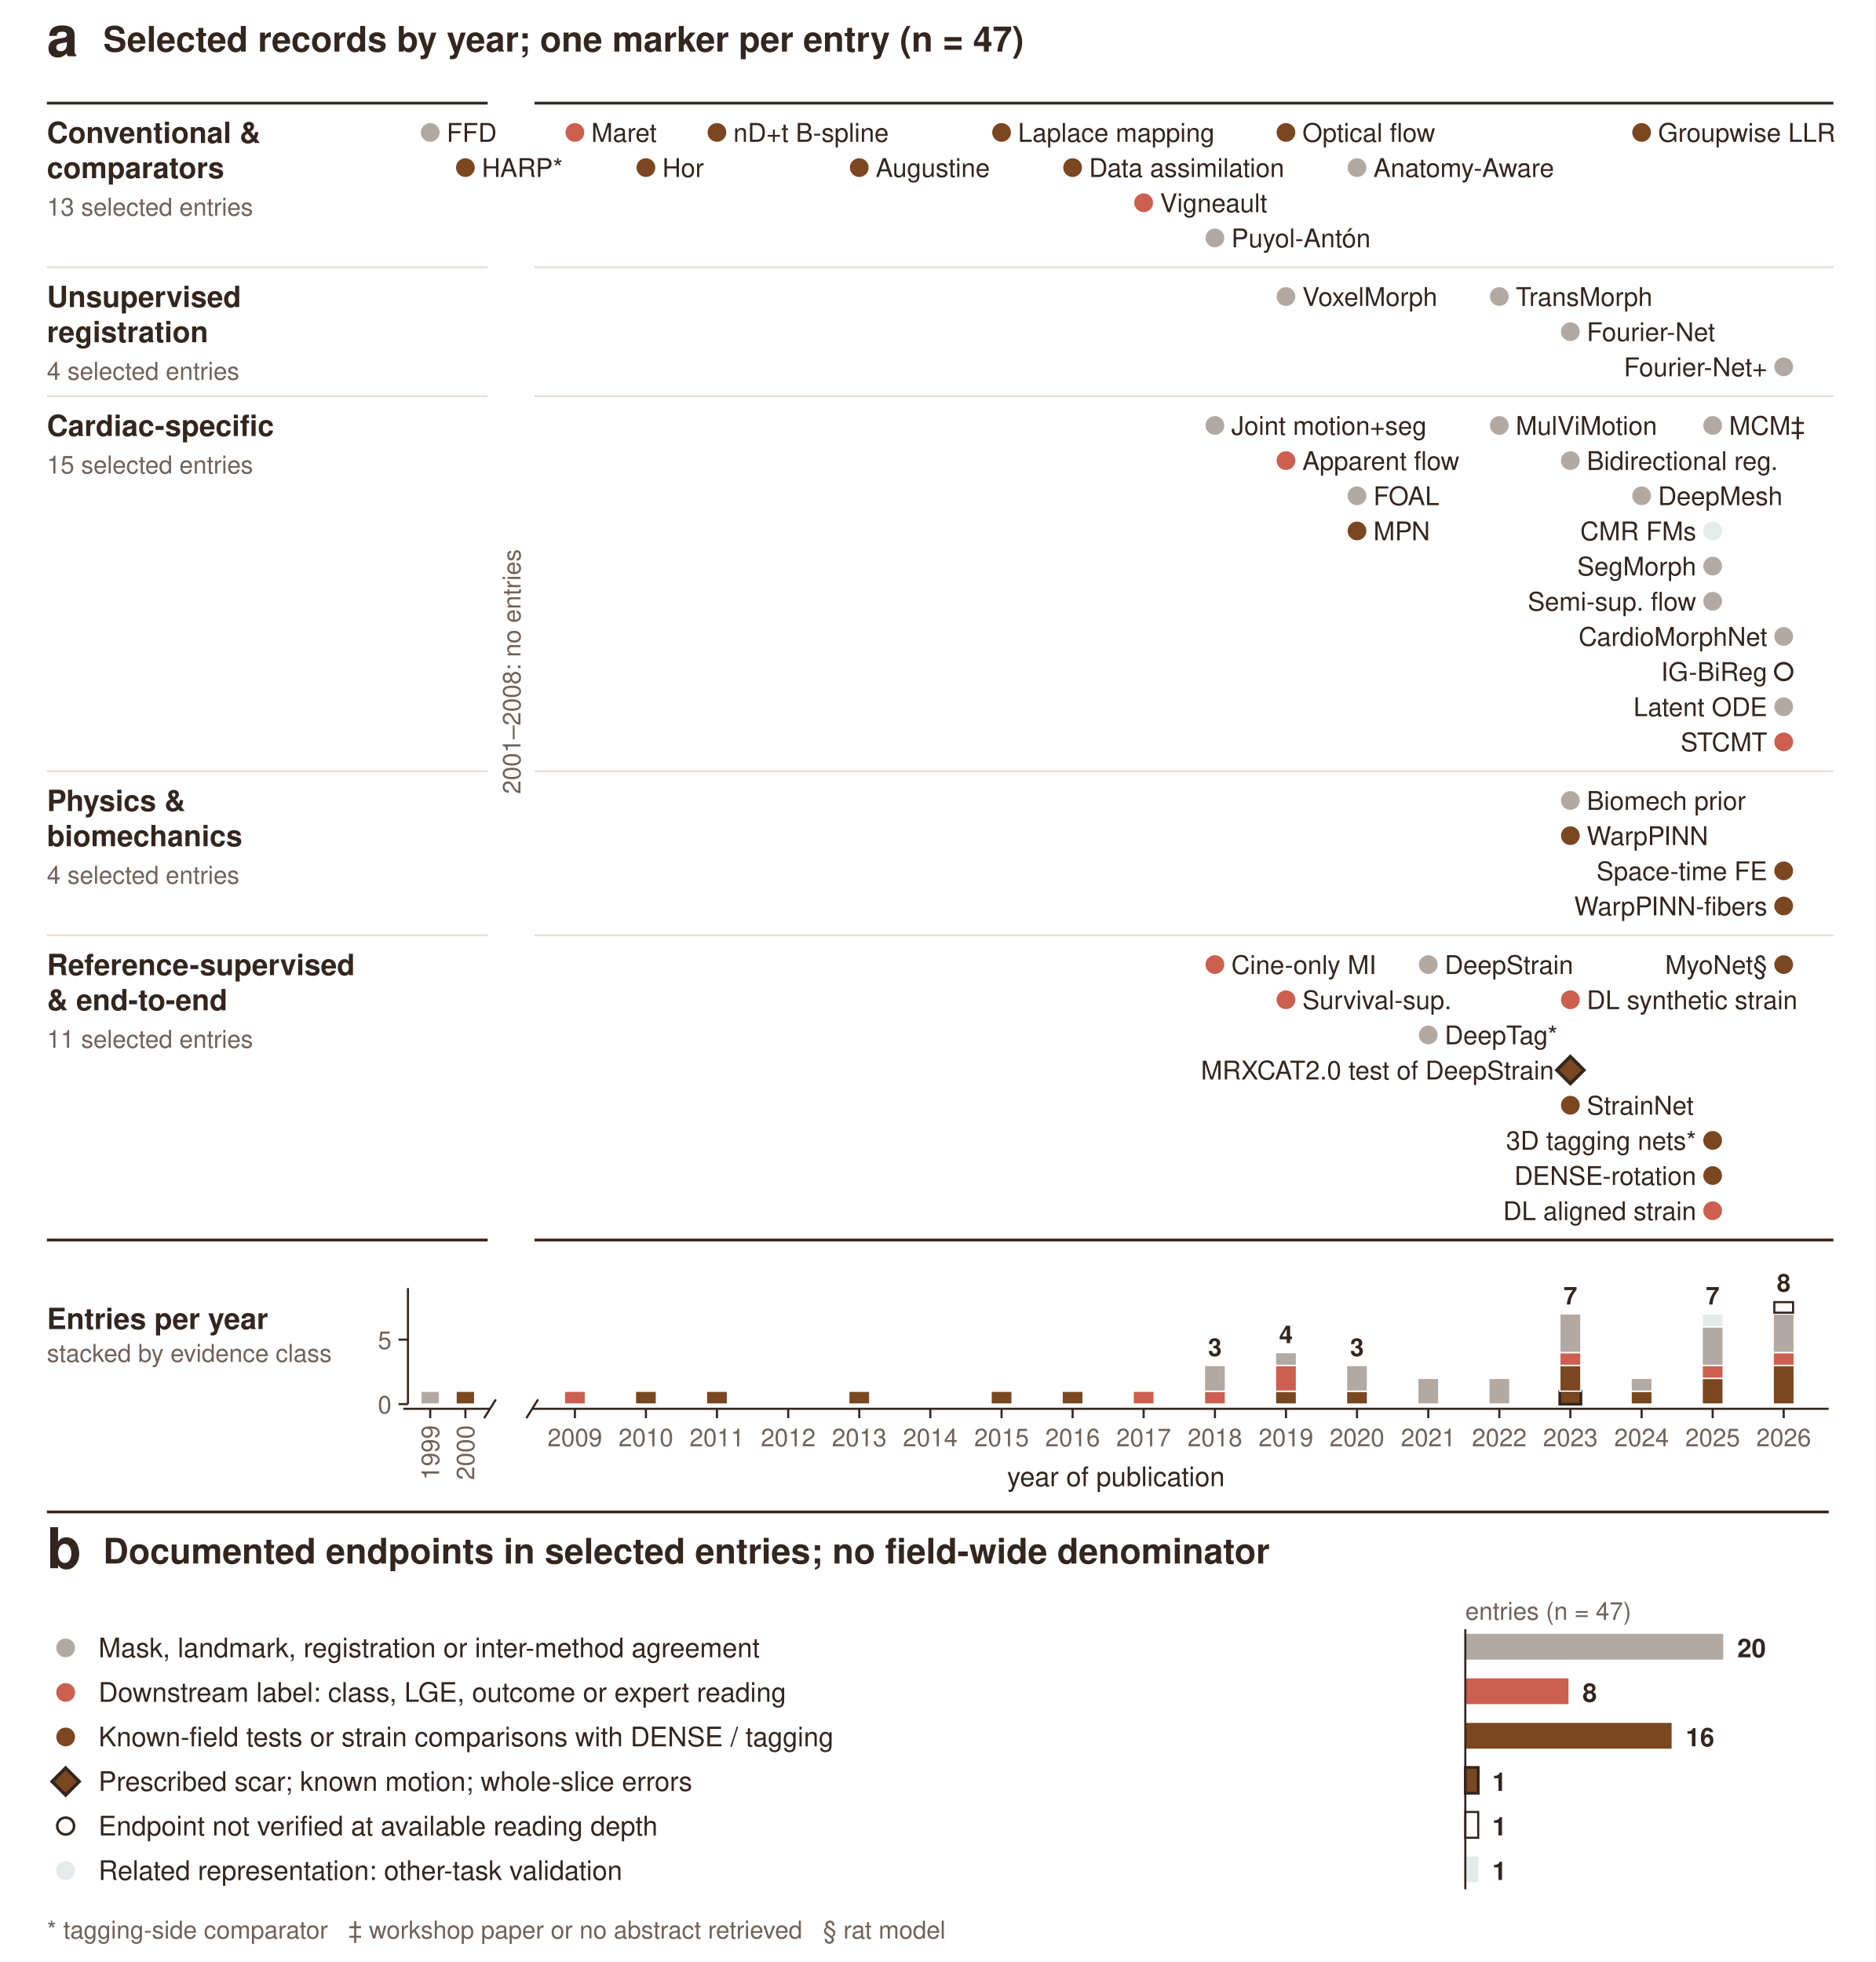
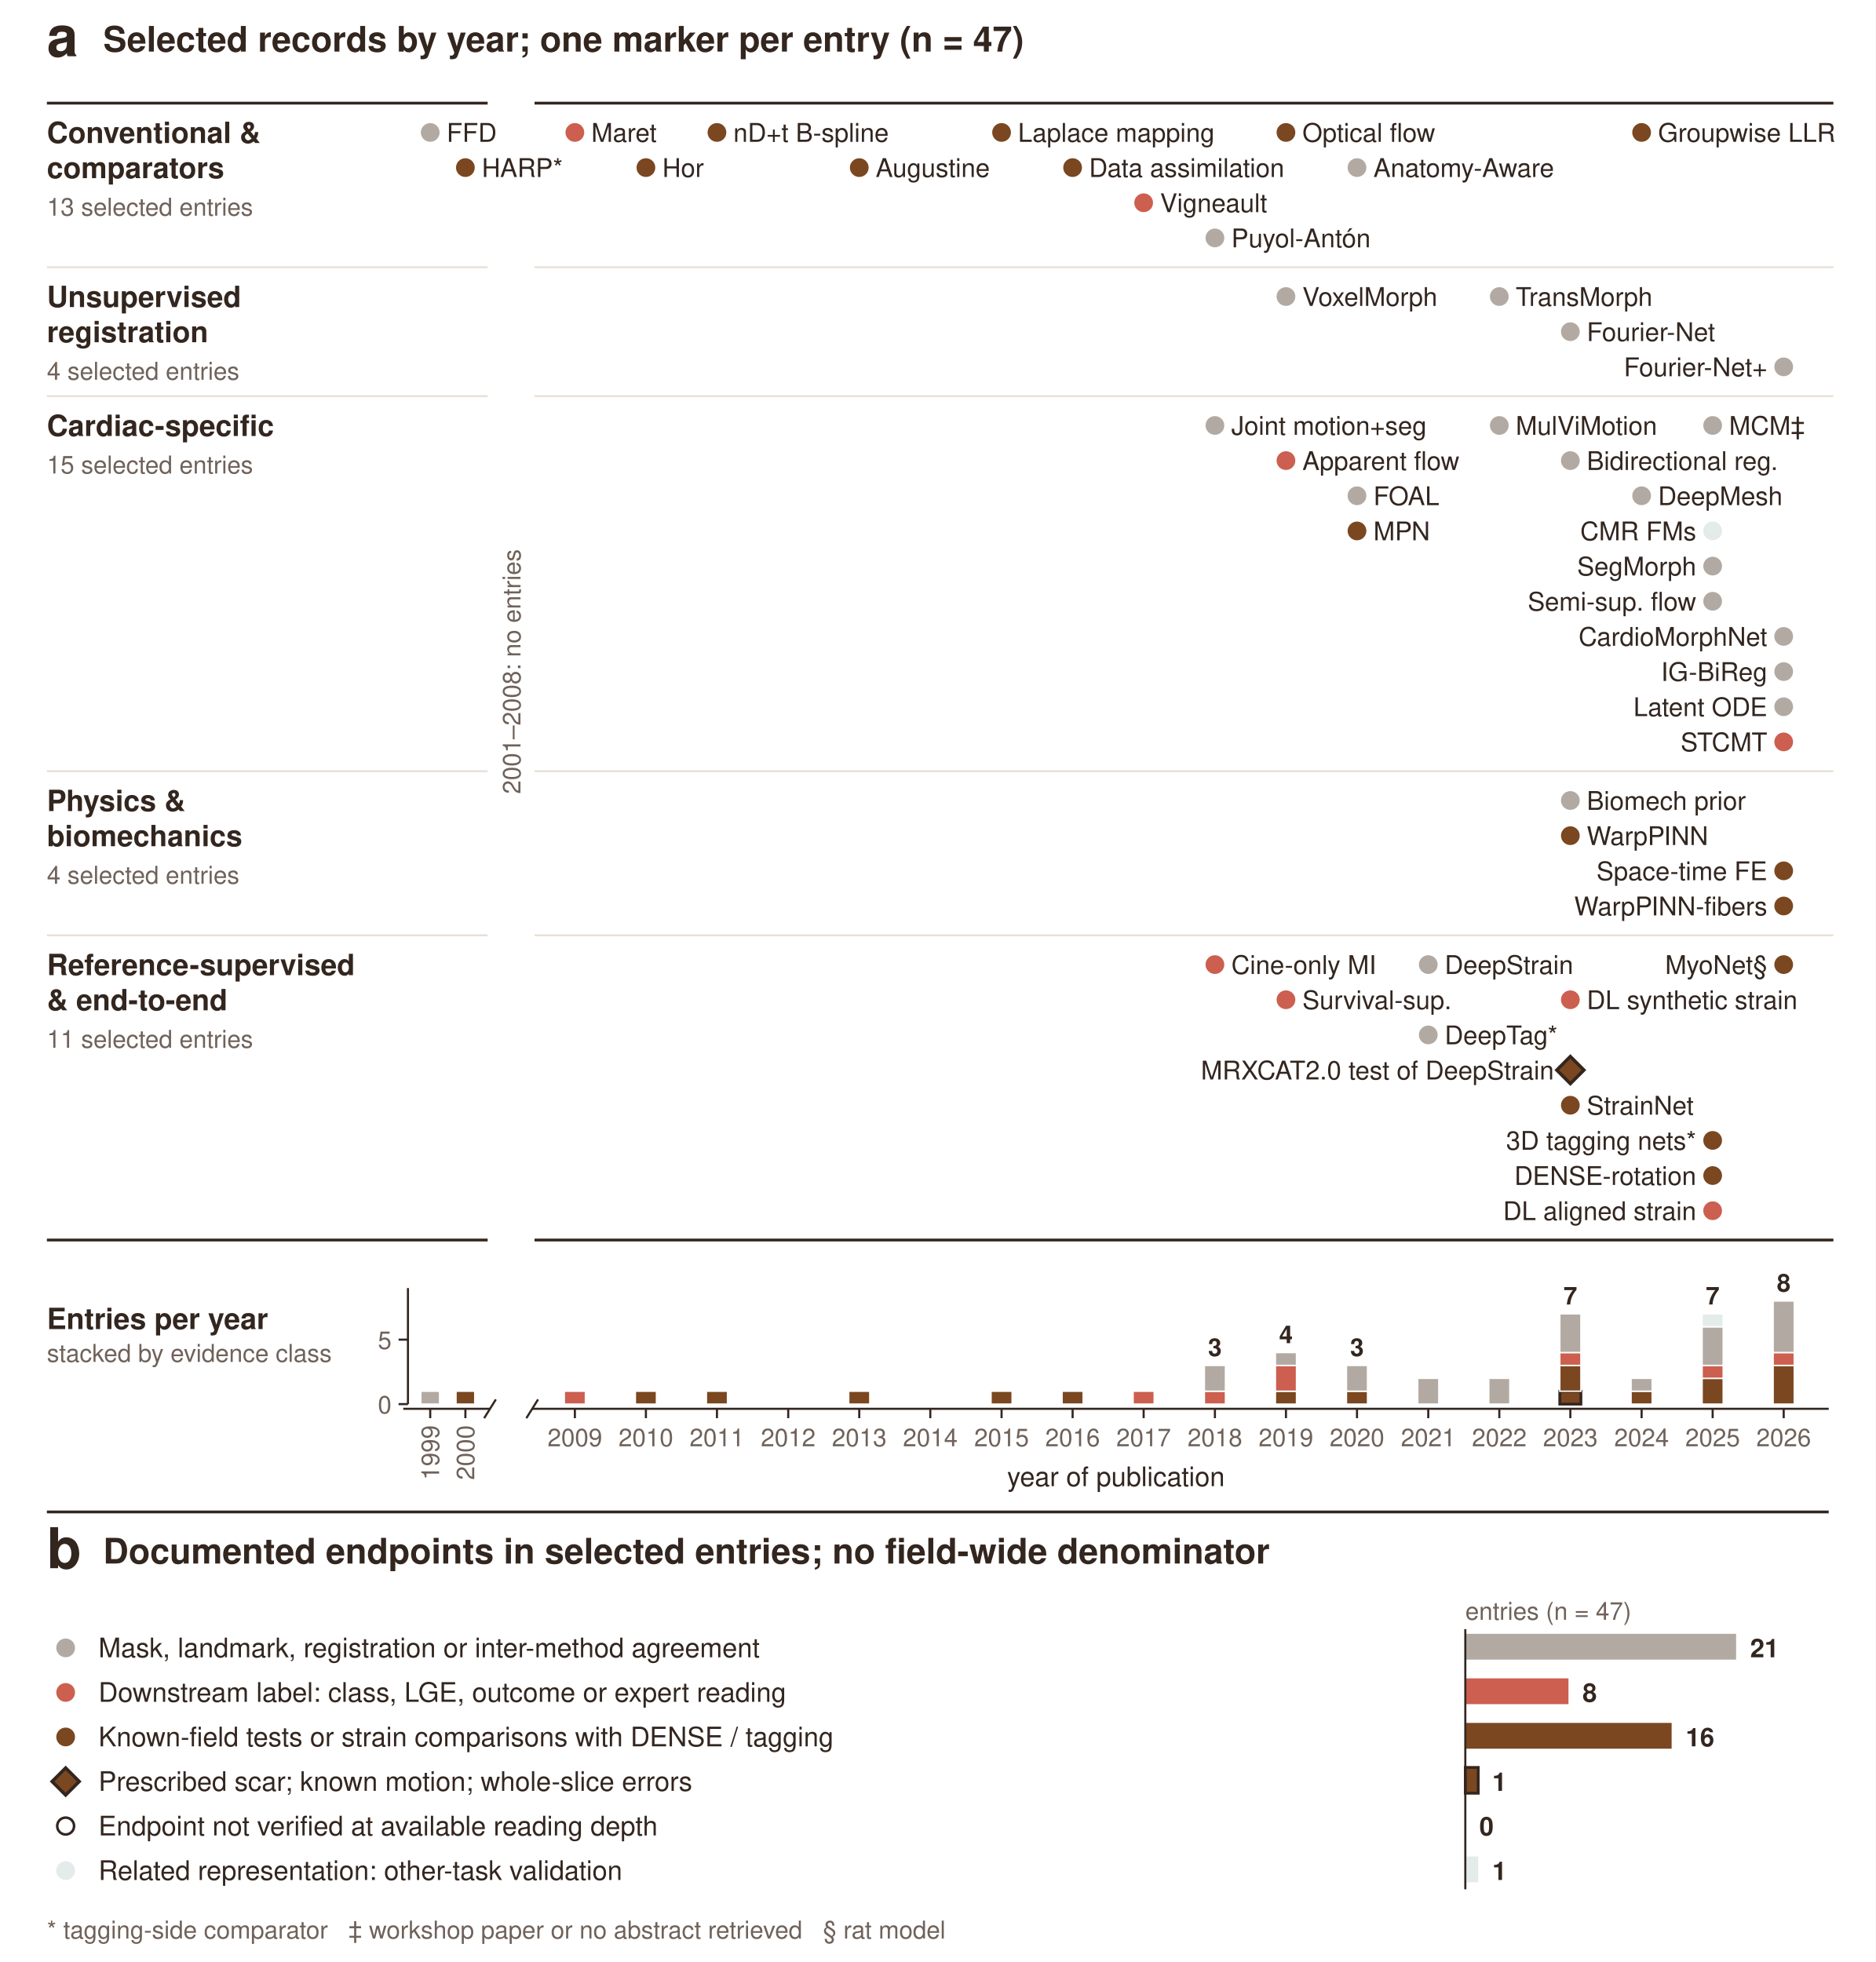
<svg xmlns="http://www.w3.org/2000/svg" width="538.583pt" height="563.492pt" viewBox="0 0 800 837.0" font-family="Helvetica, Arial, 'Liberation Sans', sans-serif">
  <defs>
    <linearGradient id="cellDirect" x1="0" y1="0" x2="1" y2="1">
      <stop offset="0" stop-color="#8D6449" />
      <stop offset="1" stop-color="#5B3E2E" />
    </linearGradient>
    <pattern id="hatchInf" width="6" height="6" patternUnits="userSpaceOnUse" patternTransform="rotate(45)">
      <rect width="6" height="6" fill="#F8E0DA" />
      <line x1="0" y1="0" x2="0" y2="6" stroke="#C0584A" stroke-width="2" />
    </pattern>
  </defs>
  <rect x="0.0" y="0.0" width="800.0" height="837.0" rx="0" fill="#FFFFFF" stroke="none" stroke-width="1.0" />
  <g transform="translate(0,0)">
    <text x="20.0" y="24.0" font-size="24" font-weight="700" fill="#33261F" text-anchor="start">a</text>
    <text x="44.0" y="22.0" font-size="15" font-weight="700" fill="#33261F" text-anchor="start">Selected records by year; one marker per entry (n = 47)</text>
    <line x1="20.0" y1="44.0" x2="208.0" y2="44.0" stroke="#33261F" stroke-width="1.2" />
    <line x1="228.0" y1="44.0" x2="782.0" y2="44.0" stroke="#33261F" stroke-width="1.2" />
    <text x="20.0" y="61.0" font-size="12.5" font-weight="700" fill="#33261F" text-anchor="start">Conventional &amp;</text>
    <text x="20.0" y="76.0" font-size="12.5" font-weight="700" fill="#33261F" text-anchor="start">comparators</text>
    <text x="20.0" y="92.0" font-size="10.5" font-weight="400" fill="#6F625A" text-anchor="start">13 selected entries</text>
    <circle cx="183.5" cy="56.5" r="4.0" fill="#B2AAA2" stroke="none" stroke-width="1.0" />
    <text x="190.5" y="60.5" font-size="11.0" font-weight="400" fill="#33261F" text-anchor="start">FFD</text>
    <circle cx="198.5" cy="71.5" r="4.0" fill="#7A4720" stroke="none" stroke-width="1.0" />
    <text x="205.5" y="75.5" font-size="11.0" font-weight="400" fill="#33261F" text-anchor="start">HARP*</text>
    <circle cx="305.8" cy="56.5" r="4.0" fill="#7A4720" stroke="none" stroke-width="1.0" />
    <text x="312.8" y="60.5" font-size="11.0" font-weight="400" fill="#33261F" text-anchor="start">nD+t B-spline</text>
    <circle cx="518.2" cy="101.5" r="4.0" fill="#B2AAA2" stroke="none" stroke-width="1.0" />
    <text x="525.2" y="105.5" font-size="11.0" font-weight="400" fill="#33261F" text-anchor="start">Puyol-Antón</text>
    <circle cx="487.8" cy="86.5" r="4.0" fill="#CC5F4F" stroke="none" stroke-width="1.0" />
    <text x="494.8" y="90.5" font-size="11.0" font-weight="400" fill="#33261F" text-anchor="start">Vigneault</text>
    <circle cx="578.8" cy="71.5" r="4.0" fill="#B2AAA2" stroke="none" stroke-width="1.0" />
    <text x="585.8" y="75.5" font-size="11.0" font-weight="400" fill="#33261F" text-anchor="start">Anatomy-Aware</text>
    <circle cx="700.2" cy="56.5" r="4.0" fill="#7A4720" stroke="none" stroke-width="1.0" />
    <text x="707.2" y="60.5" font-size="11.0" font-weight="400" fill="#33261F" text-anchor="start">Groupwise LLR</text>
    <circle cx="245.2" cy="56.5" r="4.0" fill="#CC5F4F" stroke="none" stroke-width="1.0" />
    <text x="252.2" y="60.5" font-size="11.0" font-weight="400" fill="#33261F" text-anchor="start">Maret</text>
    <circle cx="275.5" cy="71.5" r="4.0" fill="#7A4720" stroke="none" stroke-width="1.0" />
    <text x="282.5" y="75.5" font-size="11.0" font-weight="400" fill="#33261F" text-anchor="start">Hor</text>
    <circle cx="366.5" cy="71.5" r="4.0" fill="#7A4720" stroke="none" stroke-width="1.0" />
    <text x="373.5" y="75.5" font-size="11.0" font-weight="400" fill="#33261F" text-anchor="start">Augustine</text>
    <circle cx="427.2" cy="56.5" r="4.0" fill="#7A4720" stroke="none" stroke-width="1.0" />
    <text x="434.2" y="60.5" font-size="11.0" font-weight="400" fill="#33261F" text-anchor="start">Laplace mapping</text>
    <circle cx="457.5" cy="71.5" r="4.0" fill="#7A4720" stroke="none" stroke-width="1.0" />
    <text x="464.5" y="75.5" font-size="11.0" font-weight="400" fill="#33261F" text-anchor="start">Data assimilation</text>
    <circle cx="548.5" cy="56.5" r="4.0" fill="#7A4720" stroke="none" stroke-width="1.0" />
    <text x="555.5" y="60.5" font-size="11.0" font-weight="400" fill="#33261F" text-anchor="start">Optical flow</text>
    <line x1="20.0" y1="114.0" x2="208.0" y2="114.0" stroke="#E8DFD6" stroke-width="0.8" />
    <line x1="228.0" y1="114.0" x2="782.0" y2="114.0" stroke="#E8DFD6" stroke-width="0.8" />
    <text x="20.0" y="131.0" font-size="12.5" font-weight="700" fill="#33261F" text-anchor="start">Unsupervised</text>
    <text x="20.0" y="146.0" font-size="12.5" font-weight="700" fill="#33261F" text-anchor="start">registration</text>
    <text x="20.0" y="162.0" font-size="10.5" font-weight="400" fill="#6F625A" text-anchor="start">4 selected entries</text>
    <circle cx="548.5" cy="126.5" r="4.0" fill="#B2AAA2" stroke="none" stroke-width="1.0" />
    <text x="555.5" y="130.5" font-size="11.0" font-weight="400" fill="#33261F" text-anchor="start">VoxelMorph</text>
    <circle cx="639.5" cy="126.5" r="4.0" fill="#B2AAA2" stroke="none" stroke-width="1.0" />
    <text x="646.5" y="130.5" font-size="11.0" font-weight="400" fill="#33261F" text-anchor="start">TransMorph</text>
    <circle cx="669.8" cy="141.5" r="4.0" fill="#B2AAA2" stroke="none" stroke-width="1.0" />
    <text x="676.8" y="145.5" font-size="11.0" font-weight="400" fill="#33261F" text-anchor="start">Fourier-Net</text>
    <circle cx="760.8" cy="156.5" r="4.0" fill="#B2AAA2" stroke="none" stroke-width="1.0" />
    <text x="753.8" y="160.5" font-size="11.0" font-weight="400" fill="#33261F" text-anchor="end">Fourier-Net+</text>
    <line x1="20.0" y1="169.0" x2="208.0" y2="169.0" stroke="#E8DFD6" stroke-width="0.8" />
    <line x1="228.0" y1="169.0" x2="782.0" y2="169.0" stroke="#E8DFD6" stroke-width="0.8" />
    <text x="20.0" y="186.0" font-size="12.5" font-weight="700" fill="#33261F" text-anchor="start">Cardiac-specific</text>
    <text x="20.0" y="202.0" font-size="10.5" font-weight="400" fill="#6F625A" text-anchor="start">15 selected entries</text>
    <circle cx="518.2" cy="181.5" r="4.0" fill="#B2AAA2" stroke="none" stroke-width="1.0" />
    <text x="525.2" y="185.5" font-size="11.0" font-weight="400" fill="#33261F" text-anchor="start">Joint motion+seg</text>
    <circle cx="548.5" cy="196.5" r="4.0" fill="#CC5F4F" stroke="none" stroke-width="1.0" />
    <text x="555.5" y="200.5" font-size="11.0" font-weight="400" fill="#33261F" text-anchor="start">Apparent flow</text>
    <circle cx="578.8" cy="226.5" r="4.0" fill="#7A4720" stroke="none" stroke-width="1.0" />
    <text x="585.8" y="230.5" font-size="11.0" font-weight="400" fill="#33261F" text-anchor="start">MPN</text>
    <circle cx="578.8" cy="211.5" r="4.0" fill="#B2AAA2" stroke="none" stroke-width="1.0" />
    <text x="585.8" y="215.5" font-size="11.0" font-weight="400" fill="#33261F" text-anchor="start">FOAL</text>
    <circle cx="639.5" cy="181.5" r="4.0" fill="#B2AAA2" stroke="none" stroke-width="1.0" />
    <text x="646.5" y="185.5" font-size="11.0" font-weight="400" fill="#33261F" text-anchor="start">MulViMotion</text>
    <circle cx="700.2" cy="211.5" r="4.0" fill="#B2AAA2" stroke="none" stroke-width="1.0" />
    <text x="707.2" y="215.5" font-size="11.0" font-weight="400" fill="#33261F" text-anchor="start">DeepMesh</text>
    <circle cx="730.5" cy="181.5" r="4.0" fill="#B2AAA2" stroke="none" stroke-width="1.0" />
    <text x="737.5" y="185.5" font-size="11.0" font-weight="400" fill="#33261F" text-anchor="start">MCM‡</text>
    <circle cx="730.5" cy="226.5" r="4.0" fill="#E3ECEA" stroke="none" stroke-width="1.0" />
    <text x="723.5" y="230.5" font-size="11.0" font-weight="400" fill="#33261F" text-anchor="end">CMR FMs</text>
    <circle cx="730.5" cy="256.5" r="4.0" fill="#B2AAA2" stroke="none" stroke-width="1.0" />
    <text x="723.5" y="260.5" font-size="11.0" font-weight="400" fill="#33261F" text-anchor="end">Semi-sup. flow</text>
    <circle cx="760.8" cy="271.5" r="4.0" fill="#B2AAA2" stroke="none" stroke-width="1.0" />
    <text x="753.8" y="275.5" font-size="11.0" font-weight="400" fill="#33261F" text-anchor="end">CardioMorphNet</text>
    <circle cx="760.8" cy="301.5" r="4.0" fill="#B2AAA2" stroke="none" stroke-width="1.0" />
    <text x="753.8" y="305.5" font-size="11.0" font-weight="400" fill="#33261F" text-anchor="end">Latent ODE</text>
    <circle cx="760.8" cy="316.5" r="4.0" fill="#CC5F4F" stroke="none" stroke-width="1.0" />
    <text x="753.8" y="320.5" font-size="11.0" font-weight="400" fill="#33261F" text-anchor="end">STCMT</text>
    <circle cx="669.8" cy="196.5" r="4.0" fill="#B2AAA2" stroke="none" stroke-width="1.0" />
    <text x="676.8" y="200.5" font-size="11.0" font-weight="400" fill="#33261F" text-anchor="start">Bidirectional reg.</text>
    <circle cx="730.5" cy="241.5" r="4.0" fill="#B2AAA2" stroke="none" stroke-width="1.0" />
    <text x="723.5" y="245.5" font-size="11.0" font-weight="400" fill="#33261F" text-anchor="end">SegMorph</text>
-     <circle cx="760.8" cy="286.5" r="3.6" fill="#FFFFFF" stroke="#33261F" stroke-width="1.1" />
+     <circle cx="760.8" cy="286.5" r="4.0" fill="#B2AAA2" stroke="none" stroke-width="1.0" />
    <text x="753.8" y="290.5" font-size="11.0" font-weight="400" fill="#33261F" text-anchor="end">IG-BiReg</text>
    <line x1="20.0" y1="329.0" x2="208.0" y2="329.0" stroke="#E8DFD6" stroke-width="0.8" />
    <line x1="228.0" y1="329.0" x2="782.0" y2="329.0" stroke="#E8DFD6" stroke-width="0.8" />
    <text x="20.0" y="346.0" font-size="12.5" font-weight="700" fill="#33261F" text-anchor="start">Physics &amp;</text>
    <text x="20.0" y="361.0" font-size="12.5" font-weight="700" fill="#33261F" text-anchor="start">biomechanics</text>
    <text x="20.0" y="377.0" font-size="10.5" font-weight="400" fill="#6F625A" text-anchor="start">4 selected entries</text>
    <circle cx="669.8" cy="341.5" r="4.0" fill="#B2AAA2" stroke="none" stroke-width="1.0" />
    <text x="676.8" y="345.5" font-size="11.0" font-weight="400" fill="#33261F" text-anchor="start">Biomech prior</text>
    <circle cx="669.8" cy="356.5" r="4.0" fill="#7A4720" stroke="none" stroke-width="1.0" />
    <text x="676.8" y="360.5" font-size="11.0" font-weight="400" fill="#33261F" text-anchor="start">WarpPINN</text>
    <circle cx="760.8" cy="386.5" r="4.0" fill="#7A4720" stroke="none" stroke-width="1.0" />
    <text x="753.8" y="390.5" font-size="11.0" font-weight="400" fill="#33261F" text-anchor="end">WarpPINN-fibers</text>
    <circle cx="760.8" cy="371.5" r="4.0" fill="#7A4720" stroke="none" stroke-width="1.0" />
    <text x="753.8" y="375.5" font-size="11.0" font-weight="400" fill="#33261F" text-anchor="end">Space-time FE</text>
    <line x1="20.0" y1="399.0" x2="208.0" y2="399.0" stroke="#E8DFD6" stroke-width="0.8" />
    <line x1="228.0" y1="399.0" x2="782.0" y2="399.0" stroke="#E8DFD6" stroke-width="0.8" />
    <text x="20.0" y="416.0" font-size="12.5" font-weight="700" fill="#33261F" text-anchor="start">Reference-supervised</text>
    <text x="20.0" y="431.0" font-size="12.5" font-weight="700" fill="#33261F" text-anchor="start">&amp; end-to-end</text>
    <text x="20.0" y="447.0" font-size="10.5" font-weight="400" fill="#6F625A" text-anchor="start">11 selected entries</text>
    <circle cx="518.2" cy="411.5" r="4.0" fill="#CC5F4F" stroke="none" stroke-width="1.0" />
    <text x="525.2" y="415.5" font-size="11.0" font-weight="400" fill="#33261F" text-anchor="start">Cine-only MI</text>
    <circle cx="548.5" cy="426.5" r="4.0" fill="#CC5F4F" stroke="none" stroke-width="1.0" />
    <text x="555.5" y="430.5" font-size="11.0" font-weight="400" fill="#33261F" text-anchor="start">Survival-sup.</text>
    <circle cx="609.2" cy="441.5" r="4.0" fill="#B2AAA2" stroke="none" stroke-width="1.0" />
    <text x="616.2" y="445.5" font-size="11.0" font-weight="400" fill="#33261F" text-anchor="start">DeepTag*</text>
    <circle cx="609.2" cy="411.5" r="4.0" fill="#B2AAA2" stroke="none" stroke-width="1.0" />
    <text x="616.2" y="415.5" font-size="11.0" font-weight="400" fill="#33261F" text-anchor="start">DeepStrain</text>
    <path d="M669.8 450.7 L675.6 456.5 L669.8 462.3 L664.0 456.5 Z" stroke="#33261F" stroke-width="1.4" fill="#7A4720" />
    <text x="662.8" y="460.5" font-size="11.0" font-weight="400" fill="#33261F" text-anchor="end">MRXCAT2.0 test of DeepStrain</text>
    <circle cx="669.8" cy="471.5" r="4.0" fill="#7A4720" stroke="none" stroke-width="1.0" />
    <text x="676.8" y="475.5" font-size="11.0" font-weight="400" fill="#33261F" text-anchor="start">StrainNet</text>
    <circle cx="669.8" cy="426.5" r="4.0" fill="#CC5F4F" stroke="none" stroke-width="1.0" />
    <text x="676.8" y="430.5" font-size="11.0" font-weight="400" fill="#33261F" text-anchor="start">DL synthetic strain</text>
    <circle cx="730.5" cy="486.5" r="4.0" fill="#7A4720" stroke="none" stroke-width="1.0" />
    <text x="723.5" y="490.5" font-size="11.0" font-weight="400" fill="#33261F" text-anchor="end">3D tagging nets*</text>
    <circle cx="730.5" cy="501.5" r="4.0" fill="#7A4720" stroke="none" stroke-width="1.0" />
    <text x="723.5" y="505.5" font-size="11.0" font-weight="400" fill="#33261F" text-anchor="end">DENSE-rotation</text>
    <circle cx="730.5" cy="516.5" r="4.0" fill="#CC5F4F" stroke="none" stroke-width="1.0" />
    <text x="723.5" y="520.5" font-size="11.0" font-weight="400" fill="#33261F" text-anchor="end">DL aligned strain</text>
    <circle cx="760.8" cy="411.5" r="4.0" fill="#7A4720" stroke="none" stroke-width="1.0" />
    <text x="753.8" y="415.5" font-size="11.0" font-weight="400" fill="#33261F" text-anchor="end">MyoNet§</text>
    <line x1="20.0" y1="529.0" x2="208.0" y2="529.0" stroke="#33261F" stroke-width="1.2" />
    <line x1="228.0" y1="529.0" x2="782.0" y2="529.0" stroke="#33261F" stroke-width="1.2" />
    <text transform="translate(222.0,286.5) rotate(-90)" font-size="10.5" fill="#6F625A" text-anchor="middle">2001–2008: no entries</text>
    <text x="20.0" y="567.0" font-size="12.5" font-weight="700" fill="#33261F" text-anchor="start">Entries per year</text>
    <text x="20.0" y="581.0" font-size="10.5" font-weight="400" fill="#6F625A" text-anchor="start">stacked by evidence class</text>
    <line x1="170.0" y1="599.0" x2="174.0" y2="599.0" stroke="#33261F" stroke-width="0.9" />
    <text x="167.0" y="603.0" font-size="10.5" font-weight="400" fill="#6F625A" text-anchor="end">0</text>
    <line x1="170.0" y1="571.5" x2="174.0" y2="571.5" stroke="#33261F" stroke-width="0.9" />
    <text x="167.0" y="575.5" font-size="10.5" font-weight="400" fill="#6F625A" text-anchor="end">5</text>
    <line x1="174.0" y1="599.0" x2="174.0" y2="549.5" stroke="#33261F" stroke-width="0.9" />
    <rect x="179.5" y="593.5" width="8.0" height="5.5" rx="0" fill="#B2AAA2" stroke="#FFFFFF" stroke-width="0.6" />
    <rect x="194.5" y="593.5" width="8.0" height="5.5" rx="0" fill="#7A4720" stroke="#FFFFFF" stroke-width="0.6" />
    <rect x="240.7" y="593.5" width="9.0" height="5.5" rx="0" fill="#CC5F4F" stroke="#FFFFFF" stroke-width="0.6" />
    <rect x="271.0" y="593.5" width="9.0" height="5.5" rx="0" fill="#7A4720" stroke="#FFFFFF" stroke-width="0.6" />
    <rect x="301.3" y="593.5" width="9.0" height="5.5" rx="0" fill="#7A4720" stroke="#FFFFFF" stroke-width="0.6" />
    <rect x="362.0" y="593.5" width="9.0" height="5.5" rx="0" fill="#7A4720" stroke="#FFFFFF" stroke-width="0.6" />
    <rect x="422.7" y="593.5" width="9.0" height="5.5" rx="0" fill="#7A4720" stroke="#FFFFFF" stroke-width="0.6" />
    <rect x="453.0" y="593.5" width="9.0" height="5.5" rx="0" fill="#7A4720" stroke="#FFFFFF" stroke-width="0.6" />
    <rect x="483.3" y="593.5" width="9.0" height="5.5" rx="0" fill="#CC5F4F" stroke="#FFFFFF" stroke-width="0.6" />
    <rect x="513.7" y="593.5" width="9.0" height="5.5" rx="0" fill="#CC5F4F" stroke="#FFFFFF" stroke-width="0.6" />
    <rect x="513.7" y="582.5" width="9.0" height="11.0" rx="0" fill="#B2AAA2" stroke="#FFFFFF" stroke-width="0.6" />
    <text x="518.2" y="578.5" font-size="10.5" font-weight="700" fill="#33261F" text-anchor="middle">3</text>
    <rect x="544.0" y="593.5" width="9.0" height="5.5" rx="0" fill="#7A4720" stroke="#FFFFFF" stroke-width="0.6" />
    <rect x="544.0" y="582.5" width="9.0" height="11.0" rx="0" fill="#CC5F4F" stroke="#FFFFFF" stroke-width="0.6" />
    <rect x="544.0" y="577.0" width="9.0" height="5.5" rx="0" fill="#B2AAA2" stroke="#FFFFFF" stroke-width="0.6" />
    <text x="548.5" y="573.0" font-size="10.5" font-weight="700" fill="#33261F" text-anchor="middle">4</text>
    <rect x="574.3" y="593.5" width="9.0" height="5.5" rx="0" fill="#7A4720" stroke="#FFFFFF" stroke-width="0.6" />
    <rect x="574.3" y="582.5" width="9.0" height="11.0" rx="0" fill="#B2AAA2" stroke="#FFFFFF" stroke-width="0.6" />
    <text x="578.8" y="578.5" font-size="10.5" font-weight="700" fill="#33261F" text-anchor="middle">3</text>
    <rect x="604.7" y="588.0" width="9.0" height="11.0" rx="0" fill="#B2AAA2" stroke="#FFFFFF" stroke-width="0.6" />
    <rect x="635.0" y="588.0" width="9.0" height="11.0" rx="0" fill="#B2AAA2" stroke="#FFFFFF" stroke-width="0.6" />
    <rect x="665.3" y="593.5" width="9.0" height="5.5" rx="0" fill="#7A4720" stroke="#33261F" stroke-width="1.2" />
    <rect x="665.3" y="582.5" width="9.0" height="11.0" rx="0" fill="#7A4720" stroke="#FFFFFF" stroke-width="0.6" />
    <rect x="665.3" y="577.0" width="9.0" height="5.5" rx="0" fill="#CC5F4F" stroke="#FFFFFF" stroke-width="0.6" />
    <rect x="665.3" y="560.5" width="9.0" height="16.5" rx="0" fill="#B2AAA2" stroke="#FFFFFF" stroke-width="0.6" />
    <text x="669.8" y="556.5" font-size="10.5" font-weight="700" fill="#33261F" text-anchor="middle">7</text>
    <rect x="695.7" y="593.5" width="9.0" height="5.5" rx="0" fill="#7A4720" stroke="#FFFFFF" stroke-width="0.6" />
    <rect x="695.7" y="588.0" width="9.0" height="5.5" rx="0" fill="#B2AAA2" stroke="#FFFFFF" stroke-width="0.6" />
    <rect x="726.0" y="588.0" width="9.0" height="11.0" rx="0" fill="#7A4720" stroke="#FFFFFF" stroke-width="0.6" />
    <rect x="726.0" y="582.5" width="9.0" height="5.5" rx="0" fill="#CC5F4F" stroke="#FFFFFF" stroke-width="0.6" />
    <rect x="726.0" y="566.0" width="9.0" height="16.5" rx="0" fill="#B2AAA2" stroke="#FFFFFF" stroke-width="0.6" />
    <rect x="726.0" y="560.5" width="9.0" height="5.5" rx="0" fill="#E3ECEA" stroke="#FFFFFF" stroke-width="0.6" />
    <text x="730.5" y="556.5" font-size="10.5" font-weight="700" fill="#33261F" text-anchor="middle">7</text>
    <rect x="756.3" y="582.5" width="9.0" height="16.5" rx="0" fill="#7A4720" stroke="#FFFFFF" stroke-width="0.6" />
    <rect x="756.3" y="577.0" width="9.0" height="5.5" rx="0" fill="#CC5F4F" stroke="#FFFFFF" stroke-width="0.6" />
-     <rect x="756.3" y="560.5" width="9.0" height="16.5" rx="0" fill="#B2AAA2" stroke="#FFFFFF" stroke-width="0.6" />
-     <rect x="756.8" y="555.5" width="8.0" height="4.5" rx="0" fill="#FFFFFF" stroke="#33261F" stroke-width="0.9" />
+     <rect x="756.3" y="555.0" width="9.0" height="22.0" rx="0" fill="#B2AAA2" stroke="#FFFFFF" stroke-width="0.6" />
    <text x="760.8" y="551.0" font-size="10.5" font-weight="700" fill="#33261F" text-anchor="middle">8</text>
    <line x1="172.0" y1="601.0" x2="209.0" y2="601.0" stroke="#33261F" stroke-width="0.9" />
    <line x1="227.0" y1="601.0" x2="780.0" y2="601.0" stroke="#33261F" stroke-width="0.9" />
    <line x1="206.5" y1="605.0" x2="211.5" y2="597.0" stroke="#33261F" stroke-width="0.9" />
    <line x1="224.5" y1="605.0" x2="229.5" y2="597.0" stroke="#33261F" stroke-width="0.9" />
    <line x1="183.5" y1="601.0" x2="183.5" y2="605.0" stroke="#33261F" stroke-width="0.9" />
    <text transform="translate(187.3,608.0) rotate(-90)" font-size="10.5" fill="#6F625A" text-anchor="end">1999</text>
    <line x1="198.5" y1="601.0" x2="198.5" y2="605.0" stroke="#33261F" stroke-width="0.9" />
    <text transform="translate(202.3,608.0) rotate(-90)" font-size="10.5" fill="#6F625A" text-anchor="end">2000</text>
    <line x1="245.2" y1="601.0" x2="245.2" y2="605.0" stroke="#33261F" stroke-width="0.9" />
    <text x="245.2" y="617.0" font-size="10.5" font-weight="400" fill="#6F625A" text-anchor="middle">2009</text>
    <line x1="275.5" y1="601.0" x2="275.5" y2="605.0" stroke="#33261F" stroke-width="0.9" />
    <text x="275.5" y="617.0" font-size="10.5" font-weight="400" fill="#6F625A" text-anchor="middle">2010</text>
    <line x1="305.8" y1="601.0" x2="305.8" y2="605.0" stroke="#33261F" stroke-width="0.9" />
    <text x="305.8" y="617.0" font-size="10.5" font-weight="400" fill="#6F625A" text-anchor="middle">2011</text>
    <line x1="336.2" y1="601.0" x2="336.2" y2="605.0" stroke="#33261F" stroke-width="0.9" />
    <text x="336.2" y="617.0" font-size="10.5" font-weight="400" fill="#6F625A" text-anchor="middle">2012</text>
    <line x1="366.5" y1="601.0" x2="366.5" y2="605.0" stroke="#33261F" stroke-width="0.9" />
    <text x="366.5" y="617.0" font-size="10.5" font-weight="400" fill="#6F625A" text-anchor="middle">2013</text>
    <line x1="396.8" y1="601.0" x2="396.8" y2="605.0" stroke="#33261F" stroke-width="0.9" />
    <text x="396.8" y="617.0" font-size="10.5" font-weight="400" fill="#6F625A" text-anchor="middle">2014</text>
    <line x1="427.2" y1="601.0" x2="427.2" y2="605.0" stroke="#33261F" stroke-width="0.9" />
    <text x="427.2" y="617.0" font-size="10.5" font-weight="400" fill="#6F625A" text-anchor="middle">2015</text>
    <line x1="457.5" y1="601.0" x2="457.5" y2="605.0" stroke="#33261F" stroke-width="0.9" />
    <text x="457.5" y="617.0" font-size="10.5" font-weight="400" fill="#6F625A" text-anchor="middle">2016</text>
    <line x1="487.8" y1="601.0" x2="487.8" y2="605.0" stroke="#33261F" stroke-width="0.9" />
    <text x="487.8" y="617.0" font-size="10.5" font-weight="400" fill="#6F625A" text-anchor="middle">2017</text>
    <line x1="518.2" y1="601.0" x2="518.2" y2="605.0" stroke="#33261F" stroke-width="0.9" />
    <text x="518.2" y="617.0" font-size="10.5" font-weight="400" fill="#6F625A" text-anchor="middle">2018</text>
    <line x1="548.5" y1="601.0" x2="548.5" y2="605.0" stroke="#33261F" stroke-width="0.9" />
    <text x="548.5" y="617.0" font-size="10.5" font-weight="400" fill="#6F625A" text-anchor="middle">2019</text>
    <line x1="578.8" y1="601.0" x2="578.8" y2="605.0" stroke="#33261F" stroke-width="0.9" />
    <text x="578.8" y="617.0" font-size="10.5" font-weight="400" fill="#6F625A" text-anchor="middle">2020</text>
    <line x1="609.2" y1="601.0" x2="609.2" y2="605.0" stroke="#33261F" stroke-width="0.9" />
    <text x="609.2" y="617.0" font-size="10.5" font-weight="400" fill="#6F625A" text-anchor="middle">2021</text>
    <line x1="639.5" y1="601.0" x2="639.5" y2="605.0" stroke="#33261F" stroke-width="0.9" />
    <text x="639.5" y="617.0" font-size="10.5" font-weight="400" fill="#6F625A" text-anchor="middle">2022</text>
    <line x1="669.8" y1="601.0" x2="669.8" y2="605.0" stroke="#33261F" stroke-width="0.9" />
    <text x="669.8" y="617.0" font-size="10.5" font-weight="400" fill="#6F625A" text-anchor="middle">2023</text>
    <line x1="700.2" y1="601.0" x2="700.2" y2="605.0" stroke="#33261F" stroke-width="0.9" />
    <text x="700.2" y="617.0" font-size="10.5" font-weight="400" fill="#6F625A" text-anchor="middle">2024</text>
    <line x1="730.5" y1="601.0" x2="730.5" y2="605.0" stroke="#33261F" stroke-width="0.9" />
    <text x="730.5" y="617.0" font-size="10.5" font-weight="400" fill="#6F625A" text-anchor="middle">2025</text>
    <line x1="760.8" y1="601.0" x2="760.8" y2="605.0" stroke="#33261F" stroke-width="0.9" />
    <text x="760.8" y="617.0" font-size="10.5" font-weight="400" fill="#6F625A" text-anchor="middle">2026</text>
    <text x="476.0" y="634.0" font-size="11.5" font-weight="400" fill="#33261F" text-anchor="middle">year of publication</text>
    <line x1="20.0" y1="645.0" x2="780.0" y2="645.0" stroke="#33261F" stroke-width="1.2" />
    <text x="20.0" y="669.0" font-size="24" font-weight="700" fill="#33261F" text-anchor="start">b</text>
    <text x="44.0" y="667.0" font-size="15" font-weight="700" fill="#33261F" text-anchor="start">Documented endpoints in selected entries; no field-wide denominator</text>
    <text x="625.0" y="691.0" font-size="10.5" font-weight="400" fill="#6F625A" text-anchor="start">entries (n = 47)</text>
    <circle cx="28.0" cy="703.0" r="4.0" fill="#B2AAA2" stroke="none" stroke-width="1.0" />
    <text x="42.0" y="707.0" font-size="11.5" font-weight="400" fill="#33261F" text-anchor="start">Mask, landmark, registration or inter-method agreement</text>
-     <rect x="625.0" y="697.0" width="110.0" height="11.0" rx="0" fill="#B2AAA2" stroke="none" stroke-width="1.2" />
-     <text x="741.0" y="707.0" font-size="11.0" font-weight="700" fill="#33261F" text-anchor="start">20</text>
+     <rect x="625.0" y="697.0" width="115.5" height="11.0" rx="0" fill="#B2AAA2" stroke="none" stroke-width="1.2" />
+     <text x="746.5" y="707.0" font-size="11.0" font-weight="700" fill="#33261F" text-anchor="start">21</text>
    <circle cx="28.0" cy="722.0" r="4.0" fill="#CC5F4F" stroke="none" stroke-width="1.0" />
    <text x="42.0" y="726.0" font-size="11.5" font-weight="400" fill="#33261F" text-anchor="start">Downstream label: class, LGE, outcome or expert reading</text>
    <rect x="625.0" y="716.0" width="44.0" height="11.0" rx="0" fill="#CC5F4F" stroke="none" stroke-width="1.2" />
    <text x="675.0" y="726.0" font-size="11.0" font-weight="700" fill="#33261F" text-anchor="start">8</text>
    <circle cx="28.0" cy="741.0" r="4.0" fill="#7A4720" stroke="none" stroke-width="1.0" />
    <text x="42.0" y="745.0" font-size="11.5" font-weight="400" fill="#33261F" text-anchor="start">Known-field tests or strain comparisons with DENSE / tagging</text>
    <rect x="625.0" y="735.0" width="88.0" height="11.0" rx="0" fill="#7A4720" stroke="none" stroke-width="1.2" />
    <text x="719.0" y="745.0" font-size="11.0" font-weight="700" fill="#33261F" text-anchor="start">16</text>
    <path d="M28.0 754.2 L33.8 760.0 L28.0 765.8 L22.2 760.0 Z" stroke="#33261F" stroke-width="1.4" fill="#7A4720" />
    <text x="42.0" y="764.0" font-size="11.5" font-weight="400" fill="#33261F" text-anchor="start">Prescribed scar; known motion; whole-slice errors</text>
    <rect x="625.0" y="754.0" width="5.5" height="11.0" rx="0" fill="#7A4720" stroke="#33261F" stroke-width="1.2" />
    <text x="636.5" y="764.0" font-size="11.0" font-weight="700" fill="#33261F" text-anchor="start">1</text>
    <circle cx="28.0" cy="779.0" r="3.6" fill="#FFFFFF" stroke="#33261F" stroke-width="1.1" />
    <text x="42.0" y="783.0" font-size="11.5" font-weight="400" fill="#33261F" text-anchor="start">Endpoint not verified at available reading depth</text>
-     <rect x="625.0" y="773.0" width="5.5" height="11.0" rx="0" fill="#FFFFFF" stroke="#33261F" stroke-width="0.9" />
-     <text x="636.5" y="783.0" font-size="11.0" font-weight="700" fill="#33261F" text-anchor="start">1</text>
+     <rect x="625.0" y="773.0" width="0.0" height="11.0" rx="0" fill="#FFFFFF" stroke="#33261F" stroke-width="0.9" />
+     <text x="631.0" y="783.0" font-size="11.0" font-weight="700" fill="#33261F" text-anchor="start">0</text>
    <circle cx="28.0" cy="798.0" r="4.0" fill="#E3ECEA" stroke="none" stroke-width="1.0" />
    <text x="42.0" y="802.0" font-size="11.5" font-weight="400" fill="#33261F" text-anchor="start">Related representation: other-task validation</text>
    <rect x="625.0" y="792.0" width="5.5" height="11.0" rx="0" fill="#E3ECEA" stroke="none" stroke-width="1.2" />
    <text x="636.5" y="802.0" font-size="11.0" font-weight="700" fill="#33261F" text-anchor="start">1</text>
    <line x1="625.0" y1="695.0" x2="625.0" y2="806.0" stroke="#33261F" stroke-width="0.9" />
    <text x="20.0" y="827.0" font-size="10.5" font-weight="400" fill="#6F625A" text-anchor="start">* tagging-side comparator   ‡ workshop paper or no abstract retrieved   § rat model</text>
  </g>
</svg>
